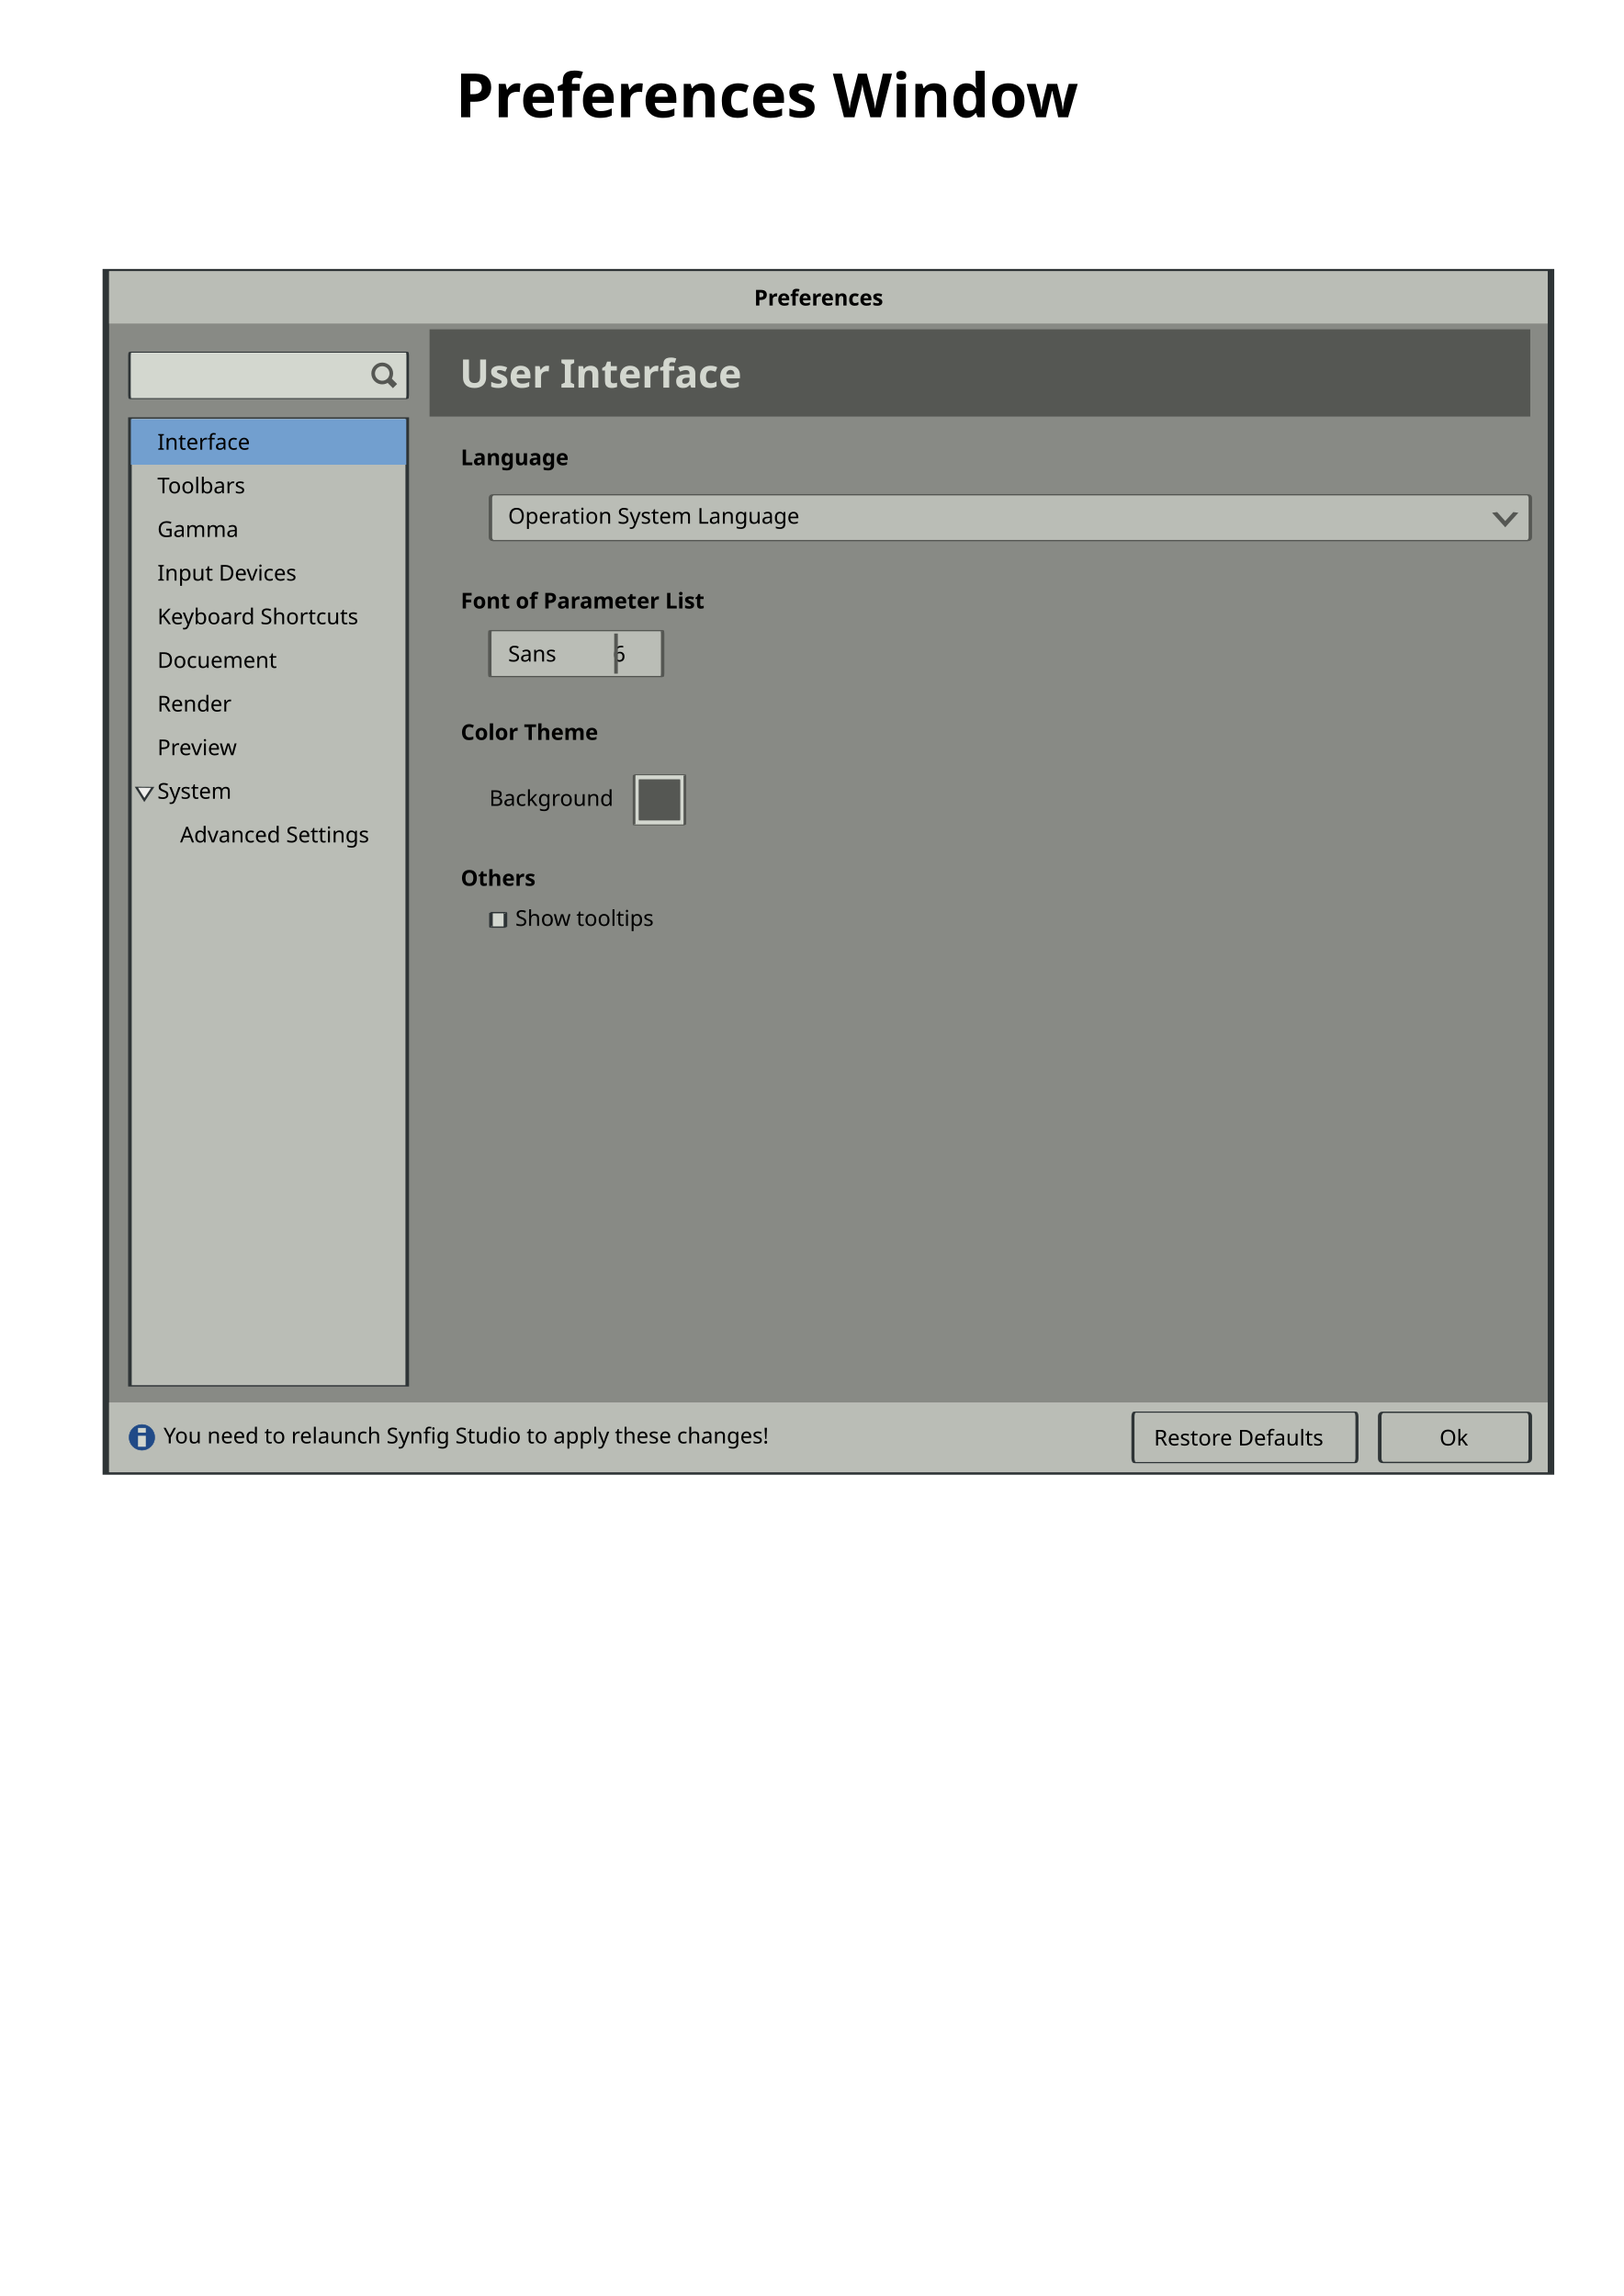
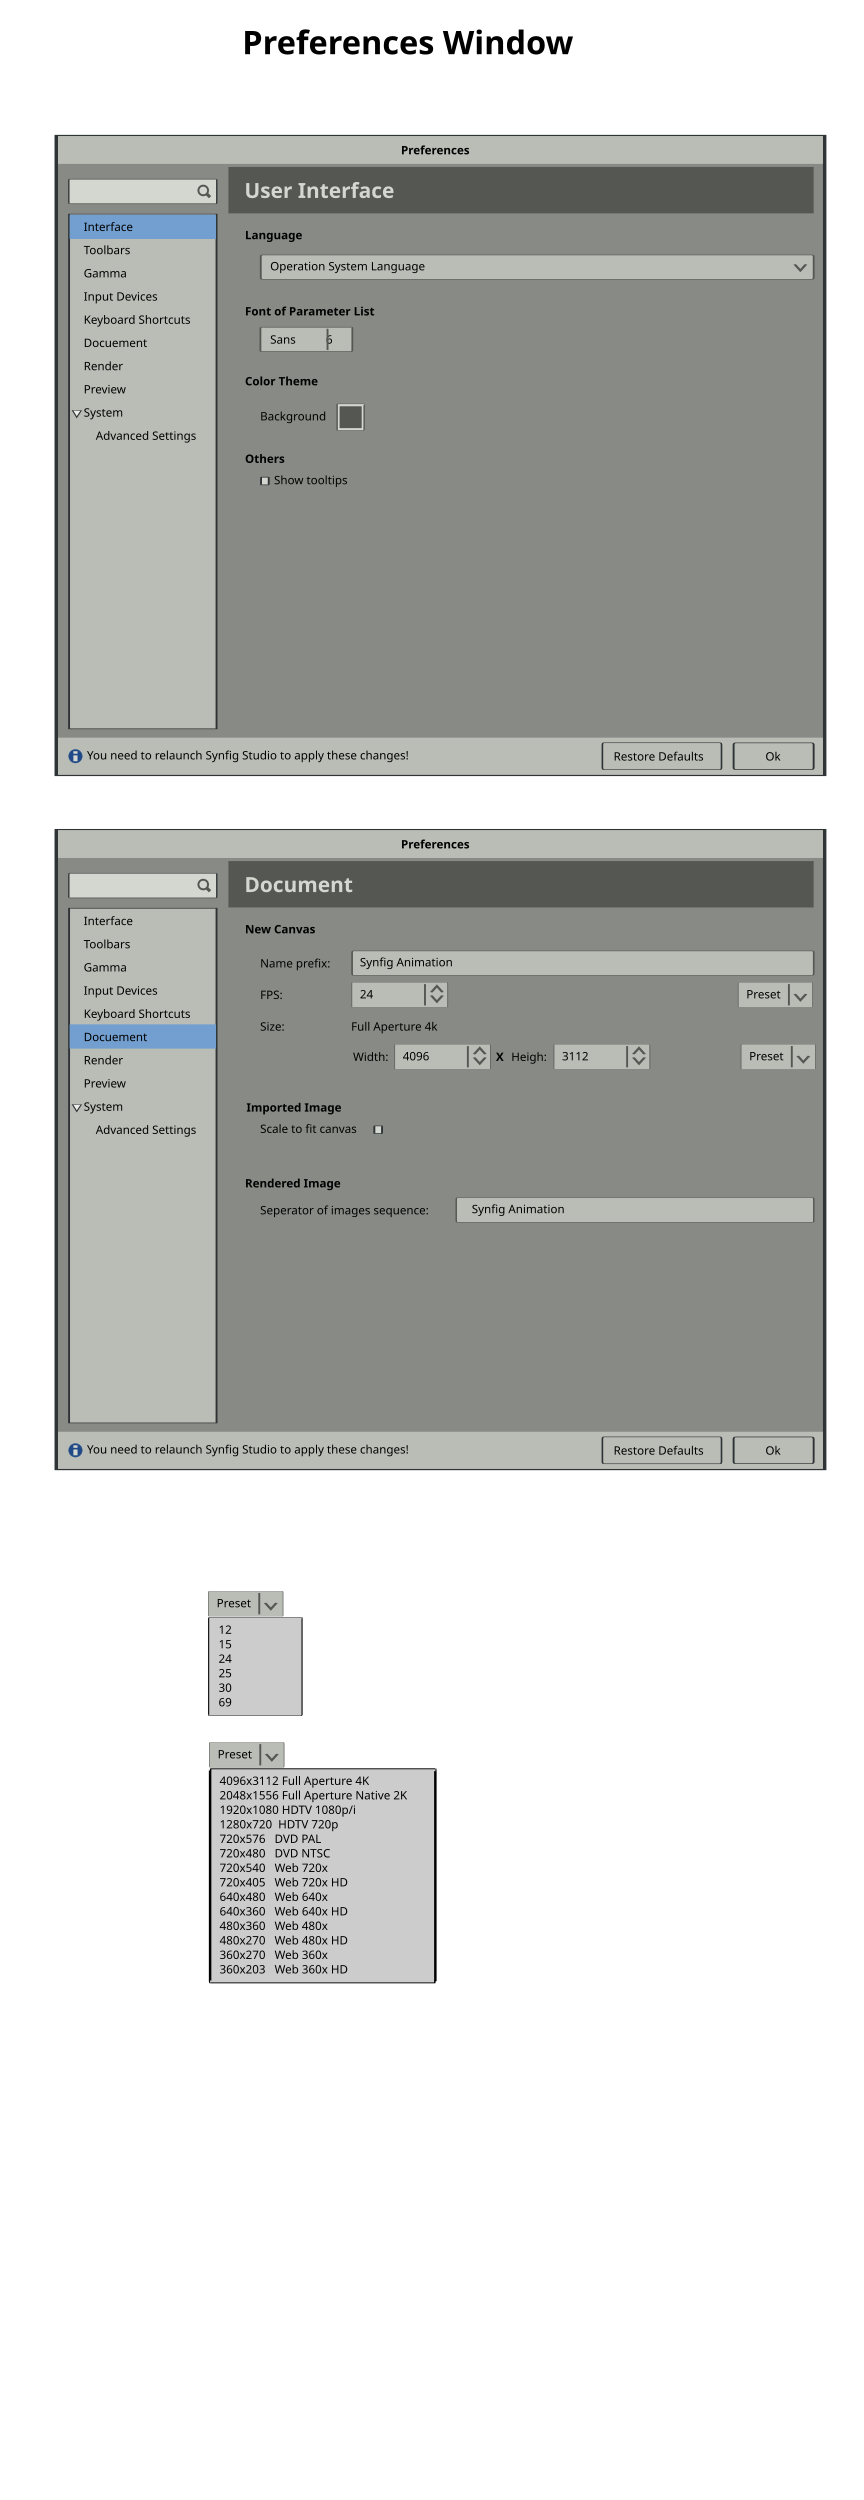
- <svg xmlns="http://www.w3.org/2000/svg" height="1052.362" width="744.094" version="1.1" id="svg3649">
+ <svg xmlns="http://www.w3.org/2000/svg" height="2154.72" width="744.094" version="1.1" id="svg3649">
  <defs id="defs3653" />
-   <g transform="matrix(2.624811,0,0,0.9725548,77.26228,118.7939)" id="g4331" style="stroke:#2e3436;stroke-width:0.609;display:inline;enable-background:new">
-     <rect style="fill:#d3d7cf;stroke:#2e3436;stroke-width:2.27;stroke-miterlimit:4;stroke-opacity:1;stroke-dasharray:none" id="rect9656" width="251.181" height="565.975" x="-10.391" y="5.742" />
-     <rect y="5.635" x="-10.386" height="566.068" width="251.17" id="rect4333" style="fill:#888a85;stroke:none" />
-     <rect style="fill:#babdb6;stroke:#2e3436;stroke-width:0.626" id="rect8849" width="48.419" height="456.129" x="-6.752" y="-530.981" transform="scale(1,-1)" />
-     <rect y="538.8" x="-10.386" height="32.903" width="251.17" id="rect4335" style="fill:#babdb6;stroke:none" />
-     <rect style="fill:#babdb6;stroke:none" id="rect4612" width="251.17" height="24.677" x="-10.386" y="5.656" />
-     <rect style="fill:#babdb6;fill-opacity:1;stroke:#2e3436;stroke-width:0.626" id="rect9621" width="26.281" height="23.649" x="211.457" y="543.427" ry="1.798" rx="0.556" />
-     <text xml:space="preserve" style="font-size:5.007px;font-style:normal;font-weight:normal;line-height:125%;letter-spacing:0px;word-spacing:0px;fill:#000000;fill-opacity:1;stroke:none;font-family:Sans" x="364.532" y="340.319" id="text9623" transform="scale(0.6087066,1.642828)">
-       <tspan id="tspan9625" x="364.532" y="340.319" style="font-size:6.259px">Ok</tspan>
-     </text>
-     <g id="g3233" transform="translate(17.22936,0)">
+   <g transform="matrix(2.624811,0,0,0.9725548,77.26228,1221.152)" id="g4331" style="stroke:#2e3436;stroke-width:0.609;display:inline;enable-background:new">
+     <rect style="fill:#d3d7cf;stroke:#2e3436;stroke-width:2.27;stroke-miterlimit:4;stroke-opacity:1;stroke-dasharray:none" id="rect9656" width="251.181" height="565.975" x="-10.391" y="-1134.955" />
+     <rect y="-1135.061" x="-10.386" height="566.068" width="251.17" id="rect4333" style="fill:#888a85;stroke:none" />
+     <rect style="fill:#babdb6;stroke:#2e3436;stroke-width:0.626" id="rect8849" width="48.419" height="456.129" x="-6.752" y="609.715" transform="scale(1,-1)" />
+     <rect y="-601.896" x="-10.386" height="32.903" width="251.17" id="rect4335" style="fill:#babdb6;stroke:none" />
+     <rect style="fill:#babdb6;stroke:none" id="rect4612" width="251.17" height="24.677" x="-10.386" y="-1135.04" />
+     <rect style="fill:#babdb6;fill-opacity:1;stroke:#2e3436;stroke-width:0.626" id="rect9621" width="26.281" height="23.649" x="211.457" y="-597.269" ry="1.798" rx="0.556" />
+     <text xml:space="preserve" style="font-size:5.007px;font-style:normal;font-weight:normal;line-height:125%;letter-spacing:0px;word-spacing:0px;fill:#000000;fill-opacity:1;stroke:none;font-family:Sans" x="364.532" y="-354.031" id="text9623" transform="scale(0.6087066,1.642828)">
+       <tspan id="tspan9625" x="364.532" y="-354.031" style="font-size:6.259px">Ok</tspan>
+     </text>
+     <g id="g3233" transform="translate(17.22936,-1140.696)">
      <rect rx="0.331" ry="2.112" style="fill:#babdb6;fill-opacity:1;stroke:#2e3436;stroke-width:0.534" id="rect9627" width="39.11" height="23.801" x="151.139" y="543.351" />
      <text xml:space="preserve" style="font-size:5.007px;font-style:normal;font-weight:normal;line-height:125%;letter-spacing:0px;word-spacing:0px;fill:#000000;fill-opacity:1;stroke:none;font-family:Sans" x="254.323" y="340.319" id="text9629" transform="scale(0.6087066,1.642828)">
        <tspan style="font-size:6.259px" id="tspan9631" x="254.323" y="340.319">Restore Defaults</tspan>
      </text>
    </g>
-     <text xml:space="preserve" style="font-size:5.007px;font-style:normal;font-weight:normal;line-height:125%;letter-spacing:0px;word-spacing:0px;fill:#000000;fill-opacity:1;stroke:none;font-family:Sans" x="167.931" y="13.287" id="text9633" transform="scale(0.6087066,1.642828)">
-       <tspan id="tspan9635" x="167.931" y="13.287" style="font-size:6.259px;font-weight:bold;-inkscape-font-specification:Sans Bold">Preferences</tspan>
-     </text>
-     <rect transform="scale(1,-1)" y="-96.874" x="-6.584" height="21.487" width="48.079" id="rect9672" style="fill:#729fcf;stroke:none" />
-     <text xml:space="preserve" style="font-size:7.511px;font-style:normal;font-weight:normal;line-height:200%;letter-spacing:0px;word-spacing:0px;fill:#000000;fill-opacity:1;stroke:none;font-family:Sans" x="-3.214" y="54.652" id="text9658" transform="scale(0.6087066,1.642828)">
-       <tspan x="-3.214" y="54.652" style="font-size:6.259px;line-height:200%" id="tspan3107">Interface</tspan>
-       <tspan x="-3.214" y="67.169" style="font-size:6.259px;line-height:200%" id="tspan3787">Toolbars</tspan>
-       <tspan x="-3.214" y="79.687" style="font-size:6.259px;line-height:200%" id="tspan9664">Gamma</tspan>
-       <tspan x="-3.214" y="92.205" style="font-size:6.259px;line-height:200%" id="tspan3774">Input Devices</tspan>
-       <tspan x="-3.214" y="104.722" style="font-size:6.259px;line-height:200%" id="tspan9666">Keyboard Shortcuts</tspan>
-       <tspan x="-3.214" y="117.24" style="font-size:6.259px;line-height:200%" id="tspan3109">Docuement</tspan>
-       <tspan x="-3.214" y="129.758" style="font-size:6.259px;line-height:200%" id="tspan9670">Render</tspan>
-       <tspan x="-3.214" y="142.276" style="font-size:6.259px;line-height:200%" id="tspan9706">Preview</tspan>
-       <tspan x="-3.214" y="154.793" style="font-size:6.259px;line-height:200%" id="tspan3778">System</tspan>
-       <tspan x="-3.214" y="167.311" style="font-size:6.259px;line-height:200%" id="tspan3780">    Advanced Settings</tspan>
-     </text>
-     <rect style="fill:#555753;fill-opacity:1;stroke:none" id="rect9680" width="192.176" height="41.114" x="45.562" y="33.063" />
-     <text xml:space="preserve" style="font-size:7.511px;font-style:normal;font-weight:normal;line-height:125%;letter-spacing:0px;word-spacing:0px;fill:#d3d7cf;fill-opacity:1;stroke:none;font-family:Sans" x="83.497" y="36.839" id="text9674" transform="scale(0.6087066,1.642828)">
-       <tspan id="tspan9676" x="83.497" y="36.839" style="font-size:11.266px;font-weight:bold;fill:#d3d7cf;-inkscape-font-specification:Sans Bold">User Interface</tspan>
-     </text>
-     <g id="g6402">
+     <text xml:space="preserve" style="font-size:5.007px;font-style:normal;font-weight:normal;line-height:125%;letter-spacing:0px;word-spacing:0px;fill:#000000;fill-opacity:1;stroke:none;font-family:Sans" x="167.931" y="-681.063" id="text9633" transform="scale(0.6087066,1.642828)">
+       <tspan id="tspan9635" x="167.931" y="-681.063" style="font-size:6.259px;font-weight:bold;-inkscape-font-specification:Sans Bold">Preferences</tspan>
+     </text>
+     <rect transform="scale(1,-1)" y="1043.822" x="-6.584" height="21.487" width="48.079" id="rect9672" style="fill:#729fcf;stroke:none" />
+     <text xml:space="preserve" style="font-size:7.511px;font-style:normal;font-weight:normal;line-height:200%;letter-spacing:0px;word-spacing:0px;fill:#000000;fill-opacity:1;stroke:none;font-family:Sans" x="-3.214" y="-639.698" id="text9658" transform="scale(0.6087066,1.642828)">
+       <tspan x="-3.214" y="-639.698" style="font-size:6.259px;line-height:200%" id="tspan3107">Interface</tspan>
+       <tspan x="-3.214" y="-627.18" style="font-size:6.259px;line-height:200%" id="tspan3787">Toolbars</tspan>
+       <tspan x="-3.214" y="-614.662" style="font-size:6.259px;line-height:200%" id="tspan9664">Gamma</tspan>
+       <tspan x="-3.214" y="-602.145" style="font-size:6.259px;line-height:200%" id="tspan3774">Input Devices</tspan>
+       <tspan x="-3.214" y="-589.627" style="font-size:6.259px;line-height:200%" id="tspan9666">Keyboard Shortcuts</tspan>
+       <tspan x="-3.214" y="-577.109" style="font-size:6.259px;line-height:200%" id="tspan3109">Docuement</tspan>
+       <tspan x="-3.214" y="-564.592" style="font-size:6.259px;line-height:200%" id="tspan9670">Render</tspan>
+       <tspan x="-3.214" y="-552.074" style="font-size:6.259px;line-height:200%" id="tspan9706">Preview</tspan>
+       <tspan x="-3.214" y="-539.556" style="font-size:6.259px;line-height:200%" id="tspan3778">System</tspan>
+       <tspan x="-3.214" y="-527.039" style="font-size:6.259px;line-height:200%" id="tspan3780">    Advanced Settings</tspan>
+     </text>
+     <rect style="fill:#555753;fill-opacity:1;stroke:none" id="rect9680" width="192.176" height="41.114" x="45.562" y="-1107.633" />
+     <text xml:space="preserve" style="font-size:7.511px;font-style:normal;font-weight:normal;line-height:125%;letter-spacing:0px;word-spacing:0px;fill:#d3d7cf;fill-opacity:1;stroke:none;font-family:Sans" x="83.497" y="-657.51" id="text9674" transform="scale(0.6087066,1.642828)">
+       <tspan id="tspan9676" x="83.497" y="-657.51" style="font-size:11.266px;font-weight:bold;fill:#d3d7cf;-inkscape-font-specification:Sans Bold">User Interface</tspan>
+     </text>
+     <g id="g6402" transform="translate(0,-1140.696)">
      <text xml:space="preserve" style="font-size:7.511px;font-style:normal;font-weight:normal;line-height:125%;letter-spacing:0px;word-spacing:0px;fill:#000000;fill-opacity:1;stroke:none;font-family:Sans" x="83.792" y="59.094" id="text9682" transform="scale(0.6087066,1.642828)">
        <tspan style="font-size:6.259px;font-weight:bold;-inkscape-font-specification:Sans Bold" id="tspan9684" x="83.792" y="59.094">Language</tspan>
      </text>
      <rect rx="0.496" ry="1.516" y="111.007" x="56.192" height="21.633" width="181.553" id="rect9692" style="fill:#babdb6;fill-opacity:1;stroke:#555753;stroke-width:0.601" />
      <text transform="scale(0.6087066,1.642828)" id="text9696" y="75.882" x="97.378" style="font-size:7.511px;font-style:normal;font-weight:normal;line-height:125%;letter-spacing:0px;word-spacing:0px;fill:#000000;fill-opacity:1;stroke:none;font-family:Sans" xml:space="preserve">
        <tspan style="font-size:6.259px" y="75.882" x="97.378" id="tspan9698">Operation System Language</tspan>
      </text>
      <path id="path9700" d="m 235.217,119.344 -1.851,5.53 -1.853,-5.528" style="fill:none;stroke:#555753;stroke-width:0.939" />
    </g>
-     <g id="g6395" transform="translate(0,-0.9058424)">
+     <g id="g6395" transform="translate(0,-1141.602)">
      <text transform="scale(0.6087066,1.642828)" id="text9686" y="138.463" x="83.792" style="font-size:7.511px;font-style:normal;font-weight:normal;line-height:125%;letter-spacing:0px;word-spacing:0px;fill:#000000;fill-opacity:1;stroke:none;font-family:Sans" xml:space="preserve">
        <tspan y="138.463" x="83.792" id="tspan9688" style="font-size:6.259px;font-weight:bold;-inkscape-font-specification:Sans Bold">Color Theme</tspan>
      </text>
      <text transform="scale(0.6087066,1.642828)" id="text3111" y="157.382" x="91.97" style="font-size:7.511px;font-style:normal;font-weight:normal;line-height:125%;letter-spacing:0px;word-spacing:0px;fill:#000000;fill-opacity:1;stroke:none;font-family:Sans" xml:space="preserve">
        <tspan style="font-size:6.259px" y="157.382" x="91.97" id="tspan3113">Background</tspan>
      </text>
      <rect ry="0.989" rx="0.059" y="243.887" x="81.271" height="23.655" width="8.866" id="rect3115" style="fill:#d3d7cf;fill-opacity:1;stroke:#555753;stroke-width:0.469;stroke-linecap:round;stroke-linejoin:round;stroke-miterlimit:4;stroke-opacity:1;stroke-dasharray:none;stroke-dashoffset:0" />
-       <rect style="fill:#555753;fill-opacity:1;stroke:none;stroke-width:0.513;stroke-linecap:round;stroke-linejoin:round;stroke-miterlimit:4;stroke-opacity:1;stroke-dasharray:none;stroke-dashoffset:0" id="rect6576" width="7.268" height="19.391" x="82.07" y="246.019" rx="0.048" ry="0.81" />
-     </g>
-     <g id="g6388" transform="translate(0,-6.82575)">
+       <rect style="fill:#555753;fill-opacity:1;stroke:none" id="rect6576" width="7.268" height="19.391" x="82.07" y="246.019" rx="0.048" ry="0.81" />
+     </g>
+     <g id="g6388" transform="translate(0,-1147.522)">
      <text xml:space="preserve" style="font-size:7.511px;font-style:normal;font-weight:normal;line-height:125%;letter-spacing:0px;word-spacing:0px;fill:#000000;fill-opacity:1;stroke:none;font-family:Sans" x="83.792" y="183.913" id="text3129" transform="scale(0.6087066,1.642828)">
        <tspan style="font-size:6.259px;font-weight:bold;-inkscape-font-specification:Sans Bold" id="tspan3131" x="83.792" y="183.913">Others</tspan>
      </text>
      <text xml:space="preserve" style="font-size:7.511px;font-style:normal;font-weight:normal;line-height:125%;letter-spacing:0px;word-spacing:0px;fill:#000000;fill-opacity:1;stroke:none;font-family:Sans" x="99.454" y="195.414" id="text3133" transform="scale(0.6087066,1.642828)">
        <tspan id="tspan3135" x="99.454" y="195.414" style="font-size:6.259px">Show tooltips</tspan>
      </text>
      <rect style="fill:#d3d7cf;fill-opacity:1;stroke:#2e3436;stroke-width:0.626;stroke-linecap:round;stroke-linejoin:round;stroke-miterlimit:4;stroke-opacity:1;stroke-dasharray:none;stroke-dashoffset:0" id="rect3137" width="2.522" height="6.806" x="56.283" y="314.792" rx="0.017" ry="0.284" />
    </g>
-     <text xml:space="preserve" style="font-size:7.511px;font-style:normal;font-weight:normal;line-height:125%;letter-spacing:0px;word-spacing:0px;fill:#000000;fill-opacity:1;stroke:none;font-family:Sans" x="82.309" y="-40.708" id="text3139" transform="scale(0.6087066,1.642828)">
-       <tspan id="tspan3141" x="82.309" y="-40.708" style="font-size:17.525px;font-weight:bold">Preferences Window</tspan>
-     </text>
-     <rect rx="0.133" ry="1.534" y="43.821" x="-6.833" height="21.886" width="48.579" id="rect3451" style="fill:#d3d7cf;fill-opacity:1;stroke:#2e3436;stroke-width:0.447" />
-     <g style="fill:#204a87;display:inline;enable-background:new" id="g4532-4-3" transform="matrix(0.2350315,0,0,0.6343223,-39.12122,-535.2473)">
+     <text xml:space="preserve" style="font-size:7.511px;font-style:normal;font-weight:normal;line-height:125%;letter-spacing:0px;word-spacing:0px;fill:#000000;fill-opacity:1;stroke:none;font-family:Sans" x="82.309" y="-735.057" id="text3139" transform="scale(0.6087066,1.642828)">
+       <tspan id="tspan3141" x="82.309" y="-735.057" style="font-size:17.525px;font-weight:bold">Preferences Window</tspan>
+     </text>
+     <rect rx="0.133" ry="1.534" y="-1096.875" x="-6.833" height="21.886" width="48.579" id="rect3451" style="fill:#d3d7cf;fill-opacity:1;stroke:#2e3436;stroke-width:0.447" />
+     <g style="fill:#204a87;display:inline;enable-background:new" id="g4532-4-3" transform="matrix(0.2350315,0,0,0.6343223,-39.12122,-1675.944)">
      <path transform="matrix(0.7285991,0.7285991,-0.7285991,0.7285991,762.5425,10.09869)" d="m 338.094,930.564 c 0,4.335 -3.514,7.849 -7.849,7.849 -4.335,0 -7.849,-3.514 -7.849,-7.849 0,-4.335 3.514,-7.849 7.849,-7.849 4.335,0 7.849,3.514 7.849,7.849 z" id="path4534-7-7" style="fill:#555753;fill-opacity:1;stroke:none;display:inline" />
      <rect transform="matrix(-0.7071068,-0.7071068,0.7071068,-0.7071068,0,0)" y="-428.907" x="-899.964" height="4.409" width="7.87" id="rect4536-7-6" style="fill:#555753;fill-opacity:1;stroke:none;display:inline" />
      <path style="fill:#d3d7cf;fill-opacity:1;stroke:none;display:inline" id="path6354" d="m 338.094,930.564 c 0,4.335 -3.514,7.849 -7.849,7.849 -4.335,0 -7.849,-3.514 -7.849,-7.849 0,-4.335 3.514,-7.849 7.849,-7.849 4.335,0 7.849,3.514 7.849,7.849 z" transform="matrix(0.4853205,0.4853205,-0.4853205,0.4853205,616.4979,316.8265)" />
    </g>
-     <g id="g6380" transform="translate(0,-9.383497)">
+     <g id="g6380" transform="translate(0,-1150.08)">
      <text xml:space="preserve" style="font-size:7.511px;font-style:normal;font-weight:normal;line-height:125%;letter-spacing:0px;word-spacing:0px;fill:#000000;fill-opacity:1;stroke:none;font-family:Sans" x="83.792" y="105.917" id="text6360" transform="scale(0.6087066,1.642828)">
        <tspan style="font-size:6.259px;font-weight:bold;-inkscape-font-specification:Sans Bold" id="tspan6362" x="83.792" y="105.917">Font of Parameter List</tspan>
      </text>
      <rect style="fill:#babdb6;fill-opacity:1;stroke:#555753;stroke-width:0.592" id="rect6370" width="30.176" height="21.649" x="56.079" y="184.436" ry="1.517" rx="0.082" />
      <text xml:space="preserve" style="font-size:7.511px;font-style:normal;font-weight:normal;line-height:125%;letter-spacing:0px;word-spacing:0px;fill:#000000;fill-opacity:1;stroke:none;font-family:Sans" x="97.378" y="121.134" id="text6372" transform="scale(0.6087066,1.642828)">
        <tspan id="tspan6374" x="97.378" y="121.134" style="font-size:6.259px">Sans          6</tspan>
      </text>
      <path id="path6378" d="m 78.114,185.808 0,18.904" style="fill:#babdb6;stroke:#555753;stroke-width:0.626px;stroke-linecap:butt;stroke-linejoin:miter;stroke-opacity:1" />
    </g>
-     <g id="g6565" transform="matrix(0.5,0,0,0.5,-55.27035,233.1344)">
+     <g id="g6565" transform="matrix(0.5,0,0,0.5,-55.27035,-907.562)">
      <path transform="matrix(0.2661168,0,0,0.7182179,64.73161,100.3462)" d="m 153.929,757.275 c 0,9.281 -7.524,16.805 -16.805,16.805 -9.281,0 -16.805,-7.524 -16.805,-16.805 0,-9.281 7.524,-16.805 16.805,-16.805 9.281,0 16.805,7.524 16.805,16.805 z" id="path6552" style="fill:#204a87;fill-opacity:1;stroke:#204a87;stroke-width:0.75;stroke-linecap:round;stroke-linejoin:round;stroke-miterlimit:4;stroke-opacity:1;stroke-dasharray:none;stroke-dashoffset:0" />
      <g id="text6558" style="font-size:24.986px;font-style:normal;font-weight:normal;line-height:125%;letter-spacing:0px;word-spacing:0px;fill:#d3d7cf;fill-opacity:1;stroke:none;font-family:Sans" transform="scale(1.215193,0.8229143)">
        <path style="fill:#d3d7cf" id="path6563" d="m 82.175,781.04 2.245,0 0,12.571 -2.245,0 0,-12.571 m 0,-8.912 2.245,0 0,5.342 -2.245,0 0,-5.342" />
      </g>
    </g>
-     <text xml:space="preserve" style="font-size:7.511px;font-style:normal;font-weight:normal;line-height:125%;letter-spacing:0px;word-spacing:0px;fill:#000000;fill-opacity:1;stroke:none;font-family:Sans" x="-1.439" y="339.712" id="text6570" transform="scale(0.6087066,1.642828)">
-       <tspan id="tspan6572" x="-1.439" y="339.712" style="font-size:6.259px">You need to relaunch Synfig Studio to apply these changes!</tspan>
-     </text>
-     <path style="color:#000000;fill:#eeeeec;fill-opacity:1;fill-rule:nonzero;stroke:#2e3436;stroke-width:0.447;marker:none;visibility:visible;display:inline;overflow:visible;enable-background:new" d="m -5.625,248.857 2.855,0.063 -1.464,5.964 z" id="path3782" />
+     <text xml:space="preserve" style="font-size:7.511px;font-style:normal;font-weight:normal;line-height:125%;letter-spacing:0px;word-spacing:0px;fill:#000000;fill-opacity:1;stroke:none;font-family:Sans" x="-1.439" y="-354.637" id="text6570" transform="scale(0.6087066,1.642828)">
+       <tspan id="tspan6572" x="-1.439" y="-354.637" style="font-size:6.259px">You need to relaunch Synfig Studio to apply these changes!</tspan>
+     </text>
+     <path style="color:#000000;fill:#eeeeec;fill-opacity:1;fill-rule:nonzero;stroke:#2e3436;stroke-width:0.447;marker:none;visibility:visible;display:inline;overflow:visible;enable-background:new" d="m -5.625,-891.839 2.855,0.063 -1.464,5.964 z" id="path3782" />
+     <rect y="-519.836" x="-10.391" height="565.975" width="251.181" id="rect3402" style="fill:#d3d7cf;stroke:#2e3436;stroke-width:2.27;stroke-miterlimit:4;stroke-opacity:1;stroke-dasharray:none" />
+     <rect style="fill:#888a85;stroke:none" id="rect3404" width="251.17" height="566.068" x="-10.386" y="-519.943" />
+     <rect transform="scale(1,-1)" y="-5.403" x="-6.752" height="456.129" width="48.419" id="rect3406" style="fill:#babdb6;stroke:#2e3436;stroke-width:0.626" />
+     <rect style="fill:#babdb6;stroke:none" id="rect3408" width="251.17" height="32.903" x="-10.386" y="13.222" />
+     <rect y="-519.922" x="-10.386" height="24.677" width="251.17" id="rect3410" style="fill:#babdb6;stroke:none" />
+     <rect rx="0.556" ry="1.798" y="17.849" x="211.457" height="23.649" width="26.281" id="rect3412" style="fill:#babdb6;fill-opacity:1;stroke:#2e3436;stroke-width:0.626" />
+     <text transform="scale(0.6087066,1.642828)" id="text3414" y="20.396" x="364.532" style="font-size:5.007px;font-style:normal;font-weight:normal;line-height:125%;letter-spacing:0px;word-spacing:0px;fill:#000000;fill-opacity:1;stroke:none;font-family:Sans" xml:space="preserve">
+       <tspan style="font-size:6.259px" y="20.396" x="364.532" id="tspan3416">Ok</tspan>
+     </text>
+     <g transform="translate(17.22936,-525.5782)" id="g3418">
+       <rect y="543.351" x="151.139" height="23.801" width="39.11" id="rect3420" style="fill:#babdb6;fill-opacity:1;stroke:#2e3436;stroke-width:0.534" ry="2.112" rx="0.331" />
+       <text transform="scale(0.6087066,1.642828)" id="text3422" y="340.319" x="254.323" style="font-size:5.007px;font-style:normal;font-weight:normal;line-height:125%;letter-spacing:0px;word-spacing:0px;fill:#000000;fill-opacity:1;stroke:none;font-family:Sans" xml:space="preserve">
+         <tspan y="340.319" x="254.323" id="tspan3424" style="font-size:6.259px">Restore Defaults</tspan>
+       </text>
+     </g>
+     <text transform="scale(0.6087066,1.642828)" id="text3426" y="-306.636" x="167.931" style="font-size:5.007px;font-style:normal;font-weight:normal;line-height:125%;letter-spacing:0px;word-spacing:0px;fill:#000000;fill-opacity:1;stroke:none;font-family:Sans" xml:space="preserve">
+       <tspan style="font-size:6.259px;font-weight:bold;-inkscape-font-specification:Sans Bold" y="-306.636" x="167.931" id="tspan3428">Preferences</tspan>
+     </text>
+     <rect style="fill:#729fcf;stroke:none" id="rect3430" width="48.079" height="21.487" x="-6.584" y="326.322" transform="scale(1,-1)" />
+     <text transform="scale(0.6087066,1.642828)" id="text3432" y="-265.271" x="-3.214" style="font-size:7.511px;font-style:normal;font-weight:normal;line-height:200%;letter-spacing:0px;word-spacing:0px;fill:#000000;fill-opacity:1;stroke:none;font-family:Sans" xml:space="preserve">
+       <tspan id="tspan3434" style="font-size:6.259px;line-height:200%" y="-265.271" x="-3.214">Interface</tspan>
+       <tspan id="tspan3436" style="font-size:6.259px;line-height:200%" y="-252.753" x="-3.214">Toolbars</tspan>
+       <tspan id="tspan3438" style="font-size:6.259px;line-height:200%" y="-240.236" x="-3.214">Gamma</tspan>
+       <tspan id="tspan3440" style="font-size:6.259px;line-height:200%" y="-227.718" x="-3.214">Input Devices</tspan>
+       <tspan id="tspan3442" style="font-size:6.259px;line-height:200%" y="-215.2" x="-3.214">Keyboard Shortcuts</tspan>
+       <tspan id="tspan3444" style="font-size:6.259px;line-height:200%" y="-202.683" x="-3.214">Docuement</tspan>
+       <tspan id="tspan3446" style="font-size:6.259px;line-height:200%" y="-190.165" x="-3.214">Render</tspan>
+       <tspan id="tspan3448" style="font-size:6.259px;line-height:200%" y="-177.647" x="-3.214">Preview</tspan>
+       <tspan id="tspan3450" style="font-size:6.259px;line-height:200%" y="-165.13" x="-3.214">System</tspan>
+       <tspan id="tspan3452" style="font-size:6.259px;line-height:200%" y="-152.612" x="-3.214">    Advanced Settings</tspan>
+     </text>
+     <rect y="-492.515" x="45.562" height="41.114" width="192.176" id="rect3454" style="fill:#555753;fill-opacity:1;stroke:none" />
+     <text transform="scale(0.6087066,1.642828)" id="text3456" y="-283.084" x="83.497" style="font-size:7.511px;font-style:normal;font-weight:normal;line-height:125%;letter-spacing:0px;word-spacing:0px;fill:#d3d7cf;fill-opacity:1;stroke:none;font-family:Sans" xml:space="preserve">
+       <tspan style="font-size:11.266px;font-weight:bold;fill:#d3d7cf;-inkscape-font-specification:Sans Bold" y="-283.084" x="83.497" id="tspan3458">Document</tspan>
+     </text>
+     <text xml:space="preserve" style="font-size:7.511px;font-style:normal;font-weight:normal;line-height:125%;letter-spacing:0px;word-spacing:0px;fill:#000000;fill-opacity:1;stroke:none;font-family:Sans" x="83.792" y="-260.829" id="text3462" transform="scale(0.6087066,1.642828)">
+       <tspan style="font-size:6.259px;font-weight:bold;-inkscape-font-specification:Sans Bold" id="tspan3464" x="83.792" y="-260.829">New Canvas</tspan>
+     </text>
+     <rect rx="0.496" ry="1.516" y="1556.817" x="91.747" height="21.633" width="181.553" id="rect3466" style="fill:#babdb6;fill-opacity:1;stroke:#555753;stroke-width:0.601" />
+     <text transform="scale(0.6087066,1.642828)" id="text3468" y="955.956" x="155.789" style="font-size:7.511px;font-style:normal;font-weight:normal;line-height:125%;letter-spacing:0px;word-spacing:0px;fill:#000000;fill-opacity:1;stroke:none;font-family:Sans" xml:space="preserve">
+       <tspan style="font-size:6.259px" y="955.956" x="155.789" id="tspan3470">Operation System Language</tspan>
+     </text>
+     <rect style="fill:#babdb6;fill-opacity:1;stroke:#555753;stroke-width:0.55" id="rect3538" width="151.581" height="21.717" x="86.18" y="-412.952" ry="1.522" rx="0.414" />
+     <text transform="scale(0.6087066,1.642828)" id="text3476" y="840.655" x="142.203" style="font-size:7.511px;font-style:normal;font-weight:normal;line-height:125%;letter-spacing:0px;word-spacing:0px;fill:#000000;fill-opacity:1;stroke:none;font-family:Sans" xml:space="preserve">
+       <tspan y="840.655" x="142.203" id="tspan3478" style="font-size:6.259px;font-weight:bold;-inkscape-font-specification:Sans Bold">Color Theme</tspan>
+     </text>
+     <text transform="scale(0.6087066,1.642828)" id="text3480" y="859.574" x="150.38" style="font-size:7.511px;font-style:normal;font-weight:normal;line-height:125%;letter-spacing:0px;word-spacing:0px;fill:#000000;fill-opacity:1;stroke:none;font-family:Sans" xml:space="preserve">
+       <tspan style="font-size:6.259px" y="859.574" x="150.38" id="tspan3482">Background</tspan>
+     </text>
+     <rect ry="0.989" rx="0.059" y="1397.468" x="116.826" height="23.655" width="8.866" id="rect3484" style="fill:#d3d7cf;fill-opacity:1;stroke:#555753;stroke-width:0.469;stroke-linecap:round;stroke-linejoin:round;stroke-miterlimit:4;stroke-opacity:1;stroke-dasharray:none;stroke-dashoffset:0" />
+     <rect style="fill:#555753;fill-opacity:1;stroke:none" id="rect3486" width="7.268" height="19.391" x="117.625" y="1399.6" rx="0.048" ry="0.81" />
+     <text xml:space="preserve" style="font-size:7.511px;font-style:normal;font-weight:normal;line-height:125%;letter-spacing:0px;word-spacing:0px;fill:#000000;fill-opacity:1;stroke:none;font-family:Sans" x="91.97" y="-242.41" id="text3540" transform="scale(0.6087066,1.642828)">
+       <tspan id="tspan3542" x="91.97" y="-242.41" style="font-size:6.259px">Name prefix:</tspan>
+     </text>
+     <g transform="translate(35.55472,1147.661)" id="g3488">
+       <text transform="scale(0.6087066,1.642828)" id="text3490" y="183.913" x="83.792" style="font-size:7.511px;font-style:normal;font-weight:normal;line-height:125%;letter-spacing:0px;word-spacing:0px;fill:#000000;fill-opacity:1;stroke:none;font-family:Sans" xml:space="preserve">
+         <tspan y="183.913" x="83.792" id="tspan3492" style="font-size:6.259px;font-weight:bold;-inkscape-font-specification:Sans Bold">Others</tspan>
+       </text>
+       <text transform="scale(0.6087066,1.642828)" id="text3494" y="195.414" x="99.454" style="font-size:7.511px;font-style:normal;font-weight:normal;line-height:125%;letter-spacing:0px;word-spacing:0px;fill:#000000;fill-opacity:1;stroke:none;font-family:Sans" xml:space="preserve">
+         <tspan style="font-size:6.259px" y="195.414" x="99.454" id="tspan3496">Show tooltips</tspan>
+       </text>
+       <rect ry="0.284" rx="0.017" y="314.792" x="56.283" height="6.806" width="2.522" id="rect3498" style="fill:#d3d7cf;fill-opacity:1;stroke:#2e3436;stroke-width:0.626;stroke-linecap:round;stroke-linejoin:round;stroke-miterlimit:4;stroke-opacity:1;stroke-dasharray:none;stroke-dashoffset:0" />
+     </g>
+     <rect style="fill:#d3d7cf;fill-opacity:1;stroke:#2e3436;stroke-width:0.447" id="rect3500" width="48.579" height="21.886" x="-6.833" y="-481.757" ry="1.534" rx="0.133" />
+     <g transform="matrix(0.2350315,0,0,0.6343223,-39.12122,-1060.825)" id="g3502" style="fill:#204a87;display:inline;enable-background:new">
+       <path style="fill:#555753;fill-opacity:1;stroke:none;display:inline" id="path3504" d="m 338.094,930.564 c 0,4.335 -3.514,7.849 -7.849,7.849 -4.335,0 -7.849,-3.514 -7.849,-7.849 0,-4.335 3.514,-7.849 7.849,-7.849 4.335,0 7.849,3.514 7.849,7.849 z" transform="matrix(0.7285991,0.7285991,-0.7285991,0.7285991,762.5425,10.09869)" />
+       <rect style="fill:#555753;fill-opacity:1;stroke:none;display:inline" id="rect3506" width="7.87" height="4.409" x="-899.964" y="-428.907" transform="matrix(-0.7071068,-0.7071068,0.7071068,-0.7071068,0,0)" />
+       <path transform="matrix(0.4853205,0.4853205,-0.4853205,0.4853205,616.4979,316.8265)" d="m 338.094,930.564 c 0,4.335 -3.514,7.849 -7.849,7.849 -4.335,0 -7.849,-3.514 -7.849,-7.849 0,-4.335 3.514,-7.849 7.849,-7.849 4.335,0 7.849,3.514 7.849,7.849 z" id="path3508" style="fill:#d3d7cf;fill-opacity:1;stroke:none;display:inline" />
+     </g>
+     <text xml:space="preserve" style="font-size:7.511px;font-style:normal;font-weight:normal;line-height:125%;letter-spacing:0px;word-spacing:0px;fill:#000000;fill-opacity:1;stroke:none;font-family:Sans" x="142.203" y="802.948" id="text3512" transform="scale(0.6087066,1.642828)">
+       <tspan style="font-size:6.259px;font-weight:bold;-inkscape-font-specification:Sans Bold" id="tspan3514" x="142.203" y="802.948">Font of Parameter List</tspan>
+     </text>
+     <rect style="fill:#babdb6;fill-opacity:1;stroke:#555753;stroke-width:0.592" id="rect3516" width="30.176" height="21.649" x="91.633" y="1329.539" ry="1.517" rx="0.082" />
+     <text xml:space="preserve" style="font-size:7.511px;font-style:normal;font-weight:normal;line-height:125%;letter-spacing:0px;word-spacing:0px;fill:#000000;fill-opacity:1;stroke:none;font-family:Sans" x="155.789" y="818.166" id="text3518" transform="scale(0.6087066,1.642828)">
+       <tspan id="tspan3520" x="155.789" y="818.166" style="font-size:6.259px">Sans          6</tspan>
+     </text>
+     <path id="path3522" d="m 113.669,1330.911 0,18.904" style="fill:#babdb6;stroke:#555753;stroke-width:0.626px;stroke-linecap:butt;stroke-linejoin:miter;stroke-opacity:1" />
+     <g transform="matrix(0.5,0,0,0.5,-55.27035,-292.4438)" id="g3524">
+       <path style="fill:#204a87;fill-opacity:1;stroke:#204a87;stroke-width:0.75;stroke-linecap:round;stroke-linejoin:round;stroke-miterlimit:4;stroke-opacity:1;stroke-dasharray:none;stroke-dashoffset:0" id="path3526" d="m 153.929,757.275 c 0,9.281 -7.524,16.805 -16.805,16.805 -9.281,0 -16.805,-7.524 -16.805,-16.805 0,-9.281 7.524,-16.805 16.805,-16.805 9.281,0 16.805,7.524 16.805,16.805 z" transform="matrix(0.2661168,0,0,0.7182179,64.73161,100.3462)" />
+       <g transform="scale(1.215193,0.8229143)" style="font-size:24.986px;font-style:normal;font-weight:normal;line-height:125%;letter-spacing:0px;word-spacing:0px;fill:#d3d7cf;fill-opacity:1;stroke:none;font-family:Sans" id="g3528">
+         <path d="m 82.175,781.04 2.245,0 0,12.571 -2.245,0 0,-12.571 m 0,-8.912 2.245,0 0,5.342 -2.245,0 0,-5.342" id="path3530" style="fill:#d3d7cf" />
+       </g>
+     </g>
+     <text transform="scale(0.6087066,1.642828)" id="text3532" y="19.789" x="-1.439" style="font-size:7.511px;font-style:normal;font-weight:normal;line-height:125%;letter-spacing:0px;word-spacing:0px;fill:#000000;fill-opacity:1;stroke:none;font-family:Sans" xml:space="preserve">
+       <tspan style="font-size:6.259px" y="19.789" x="-1.439" id="tspan3534">You need to relaunch Synfig Studio to apply these changes!</tspan>
+     </text>
+     <path id="path3536" d="m -5.625,-276.721 2.855,0.063 -1.464,5.964 z" style="color:#000000;fill:#eeeeec;fill-opacity:1;fill-rule:nonzero;stroke:#2e3436;stroke-width:0.447;marker:none;visibility:visible;display:inline;overflow:visible;enable-background:new" />
+     <rect rx="0.086" ry="1.556" y="-385.073" x="86.089" height="22.204" width="31.491" id="rect3567" style="fill:#babdb6;fill-opacity:1;stroke:#555753;stroke-width:0.254" />
+     <text transform="scale(0.6087066,1.642828)" id="text3569" y="-225.413" x="91.97" style="font-size:7.511px;font-style:normal;font-weight:normal;line-height:125%;letter-spacing:0px;word-spacing:0px;fill:#000000;fill-opacity:1;stroke:none;font-family:Sans" xml:space="preserve">
+       <tspan style="font-size:6.259px" y="-225.413" x="91.97" id="tspan3571">FPS:</tspan>
+     </text>
+     <path style="fill:none;stroke:#555753;stroke-width:0.939" d="m 115.869,-373.414 -1.851,5.53 -1.853,-5.528" id="path3565" />
+     <text xml:space="preserve" style="font-size:7.511px;font-style:normal;font-weight:normal;line-height:125%;letter-spacing:0px;word-spacing:0px;fill:#000000;fill-opacity:1;stroke:none;font-family:Sans" x="145.78" y="-243.03" id="text3573" transform="scale(0.6087066,1.642828)">
+       <tspan id="tspan3575" x="145.78" y="-243.03" style="font-size:6.259px">Synfig Animation</tspan>
+     </text>
+     <path id="path3577" d="m 112.165,-376.256 1.851,-5.53 1.853,5.528" style="fill:none;stroke:#555753;stroke-width:0.939" />
+     <text transform="scale(0.6087066,1.642828)" id="text3579" y="-225.737" x="145.78" style="font-size:7.511px;font-style:normal;font-weight:normal;line-height:125%;letter-spacing:0px;word-spacing:0px;fill:#000000;fill-opacity:1;stroke:none;font-family:Sans" xml:space="preserve">
+       <tspan style="font-size:6.259px" y="-225.737" x="145.78" id="tspan3581">24</tspan>
+     </text>
+     <path style="fill:#babdb6;stroke:#555753;stroke-width:0.626px;stroke-linecap:butt;stroke-linejoin:miter;stroke-opacity:1" d="m 110.111,-383.479 0,18.904" id="path3583" />
+     <g id="g3810" transform="translate(-0.9481252,-1140.696)">
+       <rect rx="0.067" ry="1.56" y="755.599" x="213.903" height="22.253" width="24.469" id="rect3585" style="fill:#babdb6;fill-opacity:1;stroke:#555753;stroke-width:0.224" />
+       <path style="fill:none;stroke:#555753;stroke-width:0.939" d="m 236.198,765.96 -1.851,5.53 -1.853,-5.528" id="path3587" />
+       <text transform="scale(0.6087066,1.642828)" id="text3591" y="468.612" x="355.77" style="font-size:7.511px;font-style:normal;font-weight:normal;line-height:125%;letter-spacing:0px;word-spacing:0px;fill:#000000;fill-opacity:1;stroke:none;font-family:Sans" xml:space="preserve">
+         <tspan style="font-size:6.259px" y="468.612" x="355.77" id="tspan3593">Preset</tspan>
+       </text>
+       <path style="fill:#babdb6;stroke:#555753;stroke-width:0.626px;stroke-linecap:butt;stroke-linejoin:miter;stroke-opacity:1" d="m 230.559,757.217 0,18.904" id="path3595" />
+     </g>
+     <g id="g3609" transform="translate(-229.4413,-537.7569)">
+       <rect style="fill:#babdb6;fill-opacity:1;stroke:#555753;stroke-width:0.224" id="rect3597" width="24.469" height="22.253" x="268.48" y="692.27" ry="1.56" rx="0.067" />
+       <path id="path3599" d="m 290.776,702.63 -1.851,5.53 -1.853,-5.528" style="fill:none;stroke:#555753;stroke-width:0.939" />
+       <text xml:space="preserve" style="font-size:7.511px;font-style:normal;font-weight:normal;line-height:125%;letter-spacing:0px;word-spacing:0px;fill:#000000;fill-opacity:1;stroke:none;font-family:Sans" x="445.432" y="430.063" id="text3601" transform="scale(0.6087066,1.642828)">
+         <tspan id="tspan3603" x="445.432" y="430.063" style="font-size:6.259px">Preset</tspan>
+       </text>
+       <path id="path3605" d="m 285.137,693.888 0,18.904" style="fill:#babdb6;stroke:#555753;stroke-width:0.626px;stroke-linecap:butt;stroke-linejoin:miter;stroke-opacity:1" />
+     </g>
+     <rect style="fill:#cccccc;fill-rule:evenodd;stroke:#000000;stroke-width:0.356px;stroke-linecap:butt;stroke-linejoin:miter;stroke-opacity:1" id="rect3607" width="30.669" height="87.294" x="39.079" y="177.666" rx="0.015" ry="0.874" />
+     <text xml:space="preserve" style="font-size:7.511px;font-style:normal;font-weight:normal;line-height:125%;letter-spacing:0px;word-spacing:0px;fill:#000000;fill-opacity:1;stroke:none;font-family:Sans" x="69.528" y="117.045" id="text3616" transform="scale(0.6087066,1.642828)">
+       <tspan id="tspan3618" x="69.528" y="117.045" style="font-size:6.259px">12</tspan>
+       <tspan x="69.528" y="124.869" style="font-size:6.259px" id="tspan3620">15</tspan>
+       <tspan x="69.528" y="132.692" style="font-size:6.259px" id="tspan3622">24</tspan>
+       <tspan x="69.528" y="140.516" style="font-size:6.259px" id="tspan3624">25</tspan>
+       <tspan x="69.528" y="148.339" style="font-size:6.259px" id="tspan3626">30</tspan>
+       <tspan x="69.528" y="156.163" style="font-size:6.259px" id="tspan3628">69</tspan>
+     </text>
+     <rect style="fill:#babdb6;fill-opacity:1;stroke:#555753;stroke-width:0.254" id="rect3630" width="31.491" height="22.204" x="152.461" y="-330.159" ry="1.556" rx="0.086" />
+     <text xml:space="preserve" style="font-size:7.511px;font-style:normal;font-weight:normal;line-height:125%;letter-spacing:0px;word-spacing:0px;fill:#000000;fill-opacity:1;stroke:none;font-family:Sans" x="91.97" y="-208.342" id="text3632" transform="scale(0.6087066,1.642828)">
+       <tspan id="tspan3634" x="91.97" y="-208.342" style="font-size:6.259px">Size:</tspan>
+     </text>
+     <path id="path3636" d="m 182.241,-318.5 -1.851,5.53 -1.853,-5.528" style="fill:none;stroke:#555753;stroke-width:0.939" />
+     <path style="fill:none;stroke:#555753;stroke-width:0.939" d="m 178.537,-321.342 1.851,-5.53 1.853,5.528" id="path3638" />
+     <text xml:space="preserve" style="font-size:7.511px;font-style:normal;font-weight:normal;line-height:125%;letter-spacing:0px;word-spacing:0px;fill:#000000;fill-opacity:1;stroke:none;font-family:Sans" x="254.818" y="-192.311" id="text3640" transform="scale(0.6087066,1.642828)">
+       <tspan id="tspan3642" x="254.818" y="-192.311" style="font-size:6.259px">3112</tspan>
+     </text>
+     <path id="path3644" d="m 176.484,-328.565 0,18.904" style="fill:#babdb6;stroke:#555753;stroke-width:0.626px;stroke-linecap:butt;stroke-linejoin:miter;stroke-opacity:1" />
+     <g id="g3817" transform="translate(11.79475,-1113.885)">
+       <rect style="fill:#babdb6;fill-opacity:1;stroke:#555753;stroke-width:0.224" id="rect3646" width="24.469" height="22.253" x="202.108" y="783.645" ry="1.56" rx="0.067" />
+       <path id="path3648" d="m 224.404,794.005 -1.851,5.53 -1.853,-5.528" style="fill:none;stroke:#555753;stroke-width:0.939" />
+       <text xml:space="preserve" style="font-size:7.511px;font-style:normal;font-weight:normal;line-height:125%;letter-spacing:0px;word-spacing:0px;fill:#000000;fill-opacity:1;stroke:none;font-family:Sans" x="336.393" y="485.684" id="text3650" transform="scale(0.6087066,1.642828)">
+         <tspan id="tspan3652" x="336.393" y="485.684" style="font-size:6.259px">Preset</tspan>
+       </text>
+       <path id="path3654" d="m 218.764,785.263 0,18.904" style="fill:#babdb6;stroke:#555753;stroke-width:0.626px;stroke-linecap:butt;stroke-linejoin:miter;stroke-opacity:1" />
+     </g>
+     <rect rx="0.086" ry="1.556" y="-330.159" x="100.168" height="22.204" width="31.491" id="rect3656" style="fill:#babdb6;fill-opacity:1;stroke:#555753;stroke-width:0.254" />
+     <path style="fill:none;stroke:#555753;stroke-width:0.939" d="m 129.948,-318.5 -1.851,5.53 -1.853,-5.528" id="path3658" />
+     <path id="path3660" d="m 126.244,-321.342 1.851,-5.53 1.853,5.528" style="fill:none;stroke:#555753;stroke-width:0.939" />
+     <text transform="scale(0.6087066,1.642828)" id="text3662" y="-192.311" x="168.909" style="font-size:7.511px;font-style:normal;font-weight:normal;line-height:125%;letter-spacing:0px;word-spacing:0px;fill:#000000;fill-opacity:1;stroke:none;font-family:Sans" xml:space="preserve">
+       <tspan style="font-size:6.259px" y="-192.311" x="168.909" id="tspan3664">4096</tspan>
+     </text>
+     <path style="fill:#babdb6;stroke:#555753;stroke-width:0.626px;stroke-linecap:butt;stroke-linejoin:miter;stroke-opacity:1" d="m 124.19,-328.565 0,18.904" id="path3666" />
+     <text transform="scale(0.6087066,1.642828)" id="text3668" y="-191.987" x="142.084" style="font-size:7.511px;font-style:normal;font-weight:normal;line-height:125%;letter-spacing:0px;word-spacing:0px;fill:#000000;fill-opacity:1;stroke:none;font-family:Sans" xml:space="preserve">
+       <tspan style="font-size:6.259px" y="-191.987" x="142.084" id="tspan3670">Width:</tspan>
+     </text>
+     <text xml:space="preserve" style="font-size:7.511px;font-style:normal;font-weight:normal;line-height:125%;letter-spacing:0px;word-spacing:0px;fill:#000000;fill-opacity:1;stroke:none;font-family:Sans" x="227.442" y="-191.987" id="text3672" transform="scale(0.6087066,1.642828)">
+       <tspan id="tspan3674" x="227.442" y="-191.987" style="font-size:6.259px">Heigh:</tspan>
+     </text>
+     <text transform="scale(0.6087066,1.642828)" id="text3676" y="-191.987" x="219.181" style="font-size:7.511px;font-style:normal;font-weight:normal;line-height:125%;letter-spacing:0px;word-spacing:0px;fill:#000000;fill-opacity:1;stroke:none;font-family:Sans" xml:space="preserve">
+       <tspan style="font-size:6.259px;font-weight:bold;-inkscape-font-specification:Sans Bold" y="-191.987" x="219.181" id="tspan3678">X</tspan>
+     </text>
+     <g id="g3708" transform="translate(-229.1061,-403.8612)">
+       <rect rx="0.067" ry="1.56" y="692.27" x="268.48" height="22.253" width="24.469" id="rect3710" style="fill:#babdb6;fill-opacity:1;stroke:#555753;stroke-width:0.224" />
+       <path style="fill:none;stroke:#555753;stroke-width:0.939" d="m 290.776,702.63 -1.851,5.53 -1.853,-5.528" id="path3712" />
+       <text transform="scale(0.6087066,1.642828)" id="text3714" y="430.063" x="445.432" style="font-size:7.511px;font-style:normal;font-weight:normal;line-height:125%;letter-spacing:0px;word-spacing:0px;fill:#000000;fill-opacity:1;stroke:none;font-family:Sans" xml:space="preserve">
+         <tspan style="font-size:6.259px" y="430.063" x="445.432" id="tspan3716">Preset</tspan>
+       </text>
+       <path style="fill:#babdb6;stroke:#555753;stroke-width:0.626px;stroke-linecap:butt;stroke-linejoin:miter;stroke-opacity:1" d="m 285.137,693.888 0,18.904" id="path3718" />
+     </g>
+     <rect ry="1.9" rx="0.036" y="311.939" x="39.554" height="189.676" width="73.967" id="rect3720" style="fill:#cccccc;fill-rule:evenodd;stroke:#000000;stroke-width:0.815px;stroke-linecap:butt;stroke-linejoin:miter;stroke-opacity:1" />
+     <text transform="scale(0.6087066,1.642828)" id="text3722" y="198.548" x="70.079" style="font-size:7.511px;font-style:normal;font-weight:normal;line-height:125%;letter-spacing:0px;word-spacing:0px;fill:#000000;fill-opacity:1;stroke:none;font-family:Sans" xml:space="preserve">
+       <tspan id="tspan3734" style="font-size:6.259px" y="198.548" x="70.079">4096x3112 Full Aperture 4K</tspan>
+       <tspan style="font-size:6.259px" y="206.372" x="70.079" id="tspan3783">2048x1556 Full Aperture Native 2K</tspan>
+       <tspan style="font-size:6.259px" y="214.196" x="70.079" id="tspan3785">1920x1080 HDTV 1080p/i</tspan>
+       <tspan style="font-size:6.259px" y="222.019" x="70.079" id="tspan3788">1280x720  HDTV 720p</tspan>
+       <tspan style="font-size:6.259px" y="229.843" x="70.079" id="tspan3790">720x576   DVD PAL</tspan>
+       <tspan style="font-size:6.259px" y="237.666" x="70.079" id="tspan3792">720x480   DVD NTSC</tspan>
+       <tspan style="font-size:6.259px" y="245.49" x="70.079" id="tspan3794">720x540   Web 720x</tspan>
+       <tspan style="font-size:6.259px" y="253.313" x="70.079" id="tspan3796">720x405   Web 720x HD</tspan>
+       <tspan style="font-size:6.259px" y="261.137" x="70.079" id="tspan3798">640x480   Web 640x</tspan>
+       <tspan style="font-size:6.259px" y="268.96" x="70.079" id="tspan3800">640x360   Web 640x HD</tspan>
+       <tspan style="font-size:6.259px" y="276.784" x="70.079" id="tspan3802">480x360   Web 480x</tspan>
+       <tspan style="font-size:6.259px" y="284.608" x="70.079" id="tspan3804">480x270   Web 480x HD</tspan>
+       <tspan style="font-size:6.259px" y="292.431" x="70.079" id="tspan3806">360x270   Web 360x</tspan>
+       <tspan style="font-size:6.259px" y="300.255" x="70.079" id="tspan3808">360x203   Web 360x HD</tspan>
+     </text>
+     <text transform="scale(0.6087066,1.642828)" id="text3824" y="-208.342" x="141.035" style="font-size:7.511px;font-style:normal;font-weight:normal;line-height:125%;letter-spacing:0px;word-spacing:0px;fill:#000000;fill-opacity:1;stroke:none;font-family:Sans" xml:space="preserve">
+       <tspan style="font-size:6.259px" y="-208.342" x="141.035" id="tspan3826">Full Aperture 4k</tspan>
+     </text>
+     <text xml:space="preserve" style="font-size:7.511px;font-style:normal;font-weight:normal;line-height:125%;letter-spacing:0px;word-spacing:0px;fill:#000000;fill-opacity:1;stroke:none;font-family:Sans" x="83.792" y="-123.76" id="text3832" transform="scale(0.6087066,1.642828)">
+       <tspan style="font-size:6.259px;font-weight:bold;-inkscape-font-specification:Sans Bold" id="tspan3834" x="83.792" y="-123.76">Rendered Image</tspan>
+     </text>
+     <rect rx="0.32" ry="1.53" y="-194.221" x="120.375" height="21.823" width="117.405" id="rect3836" style="fill:#babdb6;fill-opacity:1;stroke:#555753;stroke-width:0.486" />
+     <text transform="scale(0.6087066,1.642828)" id="text3838" y="-109.234" x="91.97" style="font-size:7.511px;font-style:normal;font-weight:normal;line-height:125%;letter-spacing:0px;word-spacing:0px;fill:#000000;fill-opacity:1;stroke:none;font-family:Sans" xml:space="preserve">
+       <tspan style="font-size:6.259px" y="-109.234" x="91.97" id="tspan3840">Seperator of images sequence:</tspan>
+     </text>
+     <text transform="scale(0.6087066,1.642828)" id="text3842" y="-109.855" x="206.122" style="font-size:7.511px;font-style:normal;font-weight:normal;line-height:125%;letter-spacing:0px;word-spacing:0px;fill:#000000;fill-opacity:1;stroke:none;font-family:Sans" xml:space="preserve">
+       <tspan style="font-size:6.259px" y="-109.855" x="206.122" id="tspan3844">Synfig Animation</tspan>
+     </text>
+     <text transform="scale(0.6087066,1.642828)" id="text3848" y="-164.646" x="84.571" style="font-size:7.511px;font-style:normal;font-weight:normal;line-height:125%;letter-spacing:0px;word-spacing:0px;fill:#000000;fill-opacity:1;stroke:none;font-family:Sans" xml:space="preserve">
+       <tspan y="-164.646" x="84.571" id="tspan3850" style="font-size:6.259px;font-weight:bold;-inkscape-font-specification:Sans Bold">Imported Image</tspan>
+     </text>
+     <text transform="scale(0.6087066,1.642828)" id="text3852" y="-153.145" x="91.97" style="font-size:7.511px;font-style:normal;font-weight:normal;line-height:125%;letter-spacing:0px;word-spacing:0px;fill:#000000;fill-opacity:1;stroke:none;font-family:Sans" xml:space="preserve">
+       <tspan style="font-size:6.259px" y="-153.145" x="91.97" id="tspan3854">Scale to fit canvas </tspan>
+     </text>
+     <rect ry="0.284" rx="0.017" y="-257.83" x="93.488" height="6.806" width="2.522" id="rect3856" style="fill:#d3d7cf;fill-opacity:1;stroke:#2e3436;stroke-width:0.626;stroke-linecap:round;stroke-linejoin:round;stroke-miterlimit:4;stroke-opacity:1;stroke-dasharray:none;stroke-dashoffset:0" />
  </g>
</svg>
